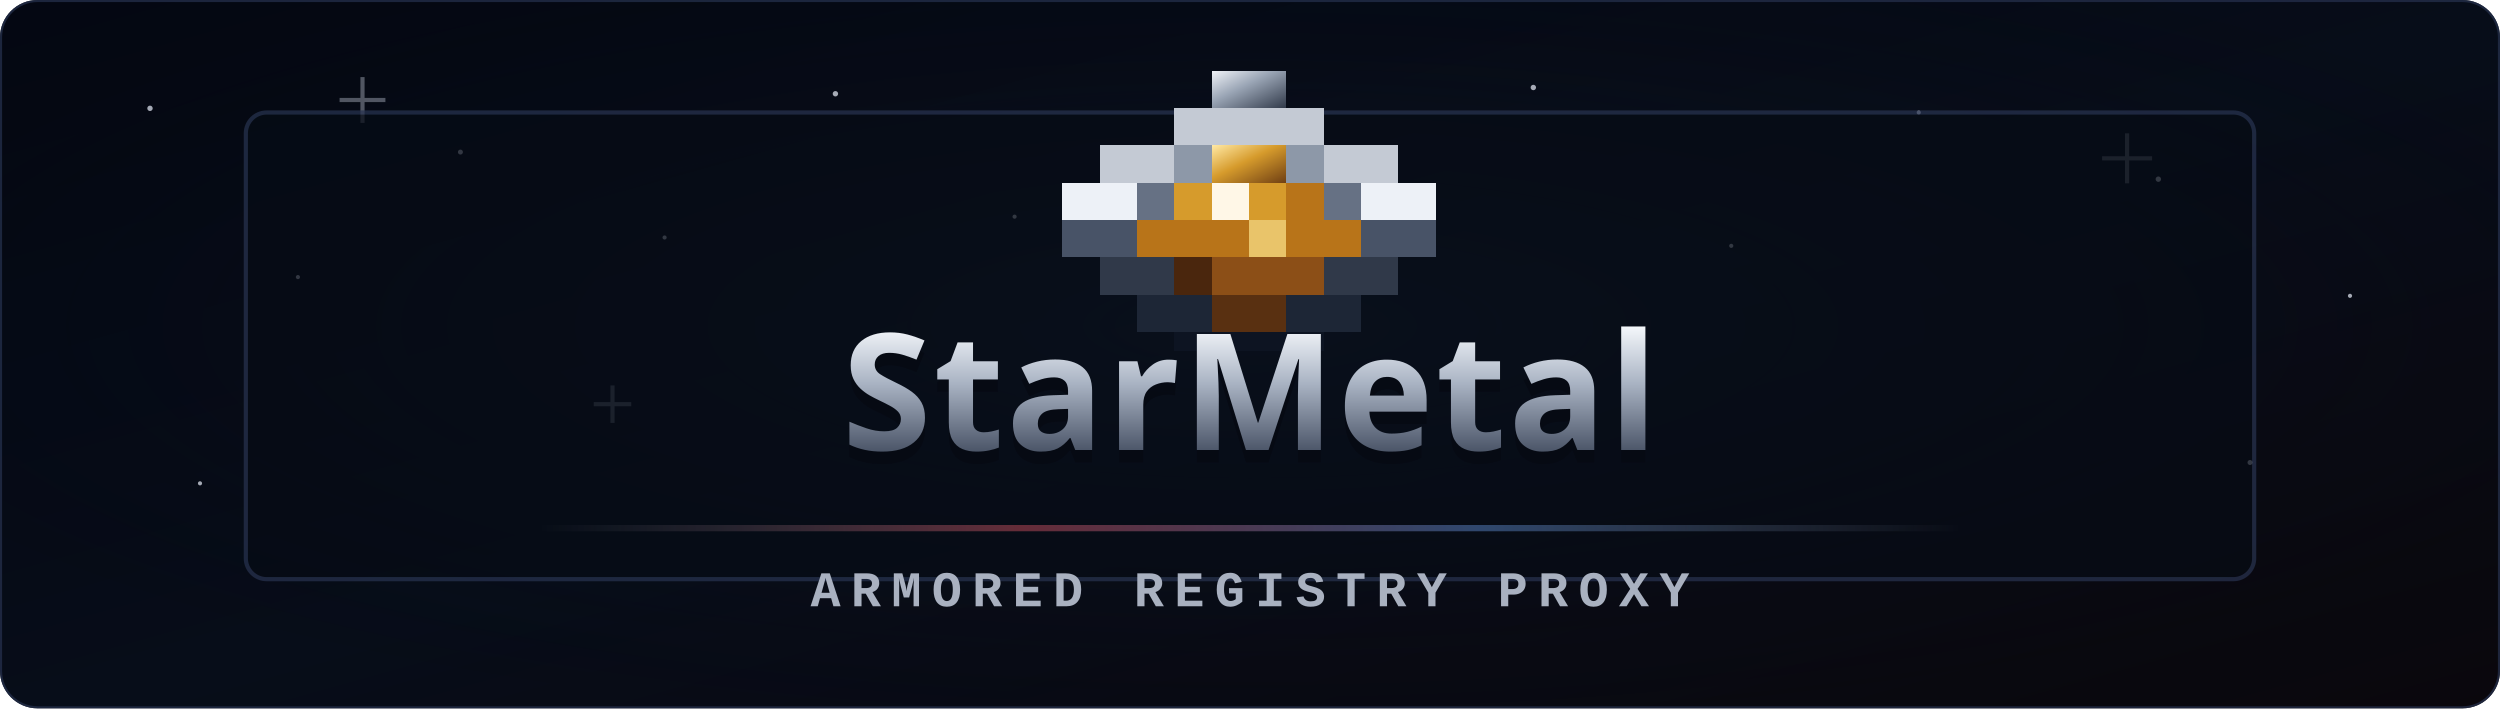
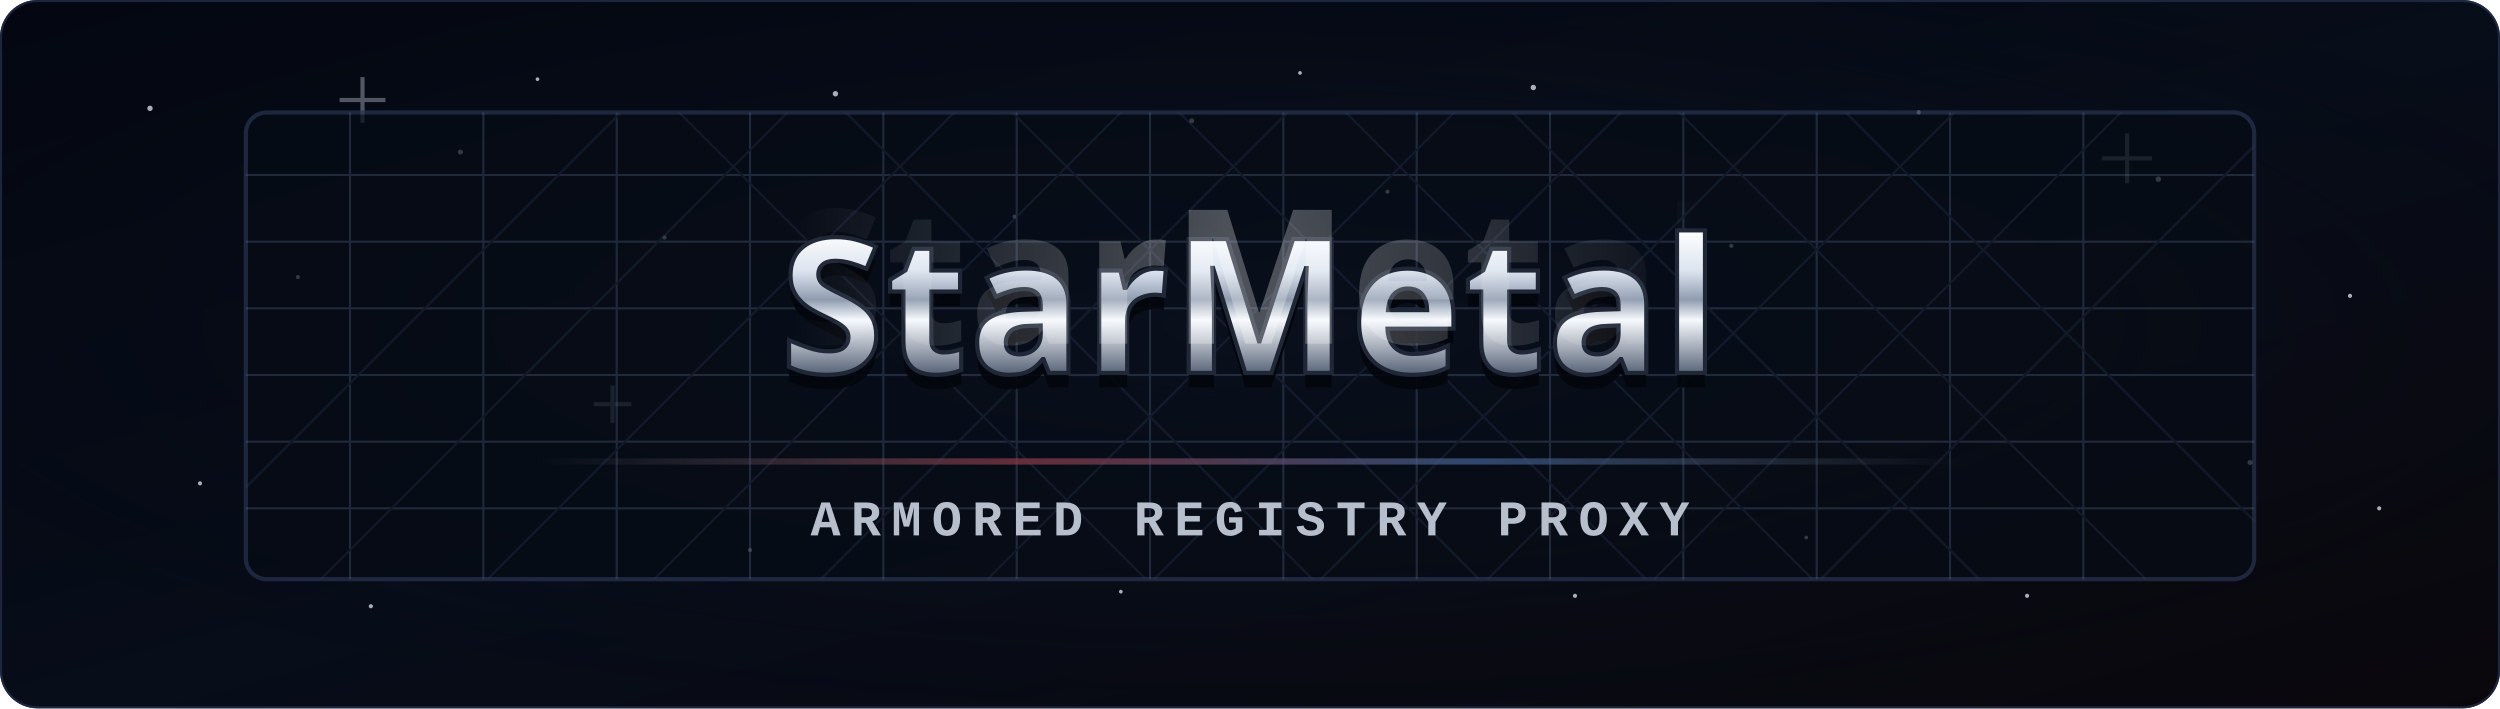
<svg xmlns="http://www.w3.org/2000/svg" viewBox="0 0 1200 340" width="1200" height="340" role="img" aria-label="StarMetal - armored registry proxy">
  <defs>
    <linearGradient id="bg" x1="0" y1="0" x2="1" y2="1">
      <stop offset="0%" stop-color="#050814" />
      <stop offset="52%" stop-color="#090f1d" />
      <stop offset="100%" stop-color="#0d080d" />
    </linearGradient>
    <radialGradient id="nebula" cx="50%" cy="46%" r="60%">
      <stop offset="0%" stop-color="#27324f" stop-opacity="0.52" />
      <stop offset="54%" stop-color="#111827" stop-opacity="0.22" />
      <stop offset="100%" stop-color="#02030a" stop-opacity="0" />
    </radialGradient>
-     <linearGradient id="gold" x1="0" y1="0" x2="1" y2="1">
-       <stop offset="0%" stop-color="#ffe8a3" />
-       <stop offset="44%" stop-color="#d69b2c" />
-       <stop offset="100%" stop-color="#6f3f13" />
+     <linearGradient id="name" x1="0" y1="0" x2="0" y2="1">
+       <stop offset="0%" stop-color="#ffffff" />
+       <stop offset="28%" stop-color="#dce4ef" />
+       <stop offset="48%" stop-color="#8f9caf" />
+       <stop offset="62%" stop-color="#f6f9fd" />
+       <stop offset="100%" stop-color="#556174" />
    </linearGradient>
-     <linearGradient id="steel" x1="0" y1="0" x2="1" y2="1">
-       <stop offset="0%" stop-color="#f0f3f8" />
-       <stop offset="42%" stop-color="#9aa5b5" />
-       <stop offset="100%" stop-color="#303949" />
-     </linearGradient>
-     <linearGradient id="name" x1="0" y1="0" x2="0" y2="1">
-       <stop offset="0%" stop-color="#f4f7fb" />
-       <stop offset="45%" stop-color="#aab4c4" />
-       <stop offset="100%" stop-color="#4b5568" />
+     <linearGradient id="sheen" x1="0" y1="0" x2="1" y2="0">
+       <stop offset="0%" stop-color="#ffffff" stop-opacity="0" />
+       <stop offset="48%" stop-color="#ffffff" stop-opacity="0.28" />
+       <stop offset="52%" stop-color="#ffffff" stop-opacity="0.28" />
+       <stop offset="100%" stop-color="#ffffff" stop-opacity="0" />
    </linearGradient>
    <linearGradient id="rule" x1="0" y1="0" x2="1" y2="0">
      <stop offset="0%" stop-color="#6b7280" stop-opacity="0" />
      <stop offset="34%" stop-color="#8a3946" stop-opacity="0.72" />
      <stop offset="66%" stop-color="#3f5f90" stop-opacity="0.72" />
      <stop offset="100%" stop-color="#6b7280" stop-opacity="0" />
    </linearGradient>
    <clipPath id="frame">
      <rect width="1200" height="340" rx="18" />
    </clipPath>
+     <clipPath id="panel">
+       <rect x="118" y="54" width="964" height="224" rx="10" />
+     </clipPath>
  </defs>
  <g clip-path="url(#frame)">
    <rect width="1200" height="340" fill="url(#bg)" />
    <rect width="1200" height="340" fill="url(#nebula)" />
    <rect width="1200" height="340" fill="#01030a" opacity="0.22" />
-     <g fill="#d8dde8" opacity="0.76">
+     <g fill="#d8dde8" opacity="0.78">
      <circle cx="72" cy="52" r="1.3" />
      <circle cx="143" cy="133" r="1" />
      <circle cx="221" cy="73" r="1.2" />
      <circle cx="319" cy="114" r="1" />
      <circle cx="401" cy="45" r="1.3" />
      <circle cx="487" cy="104" r="1" />
      <circle cx="572" cy="58" r="1.2" />
      <circle cx="666" cy="92" r="1" />
      <circle cx="736" cy="42" r="1.3" />
      <circle cx="831" cy="118" r="1" />
      <circle cx="921" cy="54" r="1" />
      <circle cx="1036" cy="86" r="1.3" />
      <circle cx="1128" cy="142" r="1" />
      <circle cx="96" cy="232" r="1" />
      <circle cx="1080" cy="222" r="1.2" />
+       <circle cx="178" cy="291" r="1" />
+       <circle cx="258" cy="38" r="0.9" />
+       <circle cx="360" cy="264" r="1" />
+       <circle cx="538" cy="284" r="0.9" />
+       <circle cx="624" cy="35" r="0.9" />
+       <circle cx="756" cy="286" r="1" />
+       <circle cx="867" cy="258" r="0.9" />
+       <circle cx="973" cy="286" r="1" />
+       <circle cx="1142" cy="244" r="1" />
    </g>
    <g stroke="#b9c0cf" stroke-width="2" stroke-linecap="square" opacity="0.42">
      <path d="M164 48h20M174 38v20" />
      <path d="M1010 76h22M1021 65v22" />
      <path d="M286 194h16M294 186v16" />
    </g>
    <rect x="118" y="54" width="964" height="224" rx="10" fill="#060b15" opacity="0.72" stroke="#27324f" stroke-width="2" />
-     <rect x="260" y="252" width="680" height="3" fill="url(#rule)" />
-     <g transform="translate(501 34) scale(0.56)" shape-rendering="crispEdges">
-       <rect x="144" y="0" width="64" height="32" fill="url(#steel)" />
-       <rect x="112" y="32" width="128" height="32" fill="#c4cad4" />
-       <rect x="80" y="64" width="192" height="32" fill="#8d98a8" />
-       <rect x="48" y="96" width="256" height="32" fill="#667184" />
-       <rect x="16" y="128" width="320" height="32" fill="#485367" />
-       <rect x="48" y="160" width="256" height="32" fill="#333d4f" />
-       <rect x="80" y="192" width="192" height="32" fill="#1d2636" />
-       <rect x="112" y="224" width="128" height="16" fill="#0d1422" />
-       <rect x="144" y="64" width="64" height="32" fill="url(#gold)" />
-       <rect x="112" y="96" width="128" height="32" fill="#d69b2c" />
-       <rect x="80" y="128" width="192" height="32" fill="#b87419" />
-       <rect x="112" y="160" width="128" height="32" fill="#8c4f17" />
-       <rect x="144" y="192" width="64" height="32" fill="#593011" />
-       <rect x="16" y="96" width="64" height="32" fill="#edf1f7" />
-       <rect x="272" y="96" width="64" height="32" fill="#edf1f7" />
-       <rect x="48" y="64" width="64" height="32" fill="#c4cad4" />
-       <rect x="240" y="64" width="64" height="32" fill="#c4cad4" />
-       <rect x="48" y="160" width="64" height="32" fill="#303949" />
-       <rect x="240" y="160" width="64" height="32" fill="#303949" />
-       <rect x="144" y="96" width="32" height="32" fill="#fff7e7" />
-       <rect x="176" y="128" width="32" height="32" fill="#e9c46a" />
-       <rect x="208" y="96" width="32" height="32" fill="#b87419" />
-       <rect x="112" y="160" width="32" height="32" fill="#4a260d" />
+     <g clip-path="url(#panel)" opacity="0.26" stroke-linecap="square">
+       <g stroke="#6b7ca3" stroke-width="1">
+         <path d="M118 84H1082M118 116H1082M118 148H1082M118 180H1082M118 212H1082M118 244H1082" />
+         <path d="M168 54V278M232 54V278M296 54V278M360 54V278M424 54V278M488 54V278M552 54V278M616 54V278M680 54V278M744 54V278M808 54V278M872 54V278M936 54V278M1000 54V278" />
+       </g>
+       <g stroke="#334364" stroke-width="1">
+         <path d="M74 278L298 54M154 278L378 54M234 278L458 54M314 278L538 54M394 278L618 54M474 278L698 54M554 278L778 54M634 278L858 54M714 278L938 54M794 278L1018 54M874 278L1098 54" />
+         <path d="M326 54L550 278M406 54L630 278M486 54L710 278M566 54L790 278M646 54L870 278M726 54L950 278M806 54L1030 278M886 54L1110 278" />
+       </g>
    </g>
-     <g transform="skewX(-8 600 209)">
-       <text x="600" y="222" fill="#060913" opacity="0.86" font-family="'Arial Black', Impact, sans-serif" font-size="78" font-weight="900" text-anchor="middle" letter-spacing="1">StarMetal</text>
-       <text x="600" y="216" fill="url(#name)" font-family="'Arial Black', Impact, sans-serif" font-size="78" font-weight="900" text-anchor="middle" letter-spacing="1">StarMetal</text>
+     <rect x="260" y="220" width="680" height="3" fill="url(#rule)" />
+     <g transform="skewX(-7 600 175)">
+       <text x="600" y="186" fill="#03050c" opacity="0.9" font-family="'Arial Black', Impact, sans-serif" font-size="90" font-weight="900" text-anchor="middle" letter-spacing="1">StarMetal</text>
+       <text x="600" y="179" fill="url(#name)" stroke="#202838" stroke-width="2" font-family="'Arial Black', Impact, sans-serif" font-size="90" font-weight="900" text-anchor="middle" letter-spacing="1">StarMetal</text>
+       <text x="600" y="165" fill="url(#sheen)" font-family="'Arial Black', Impact, sans-serif" font-size="90" font-weight="900" text-anchor="middle" letter-spacing="1">StarMetal</text>
    </g>
-     <text x="600" y="291" fill="#a9b1c0" font-family="'Courier New', monospace" font-size="24" font-weight="700" text-anchor="middle" letter-spacing="5">ARMORED REGISTRY PROXY</text>
+     <text x="600" y="257" fill="#b8bfcc" font-family="'Courier New', monospace" font-size="24" font-weight="700" text-anchor="middle" letter-spacing="5">ARMORED REGISTRY PROXY</text>
    <rect width="1200" height="340" rx="18" fill="none" stroke="#25304d" stroke-width="2" opacity="0.72" />
  </g>
</svg>
